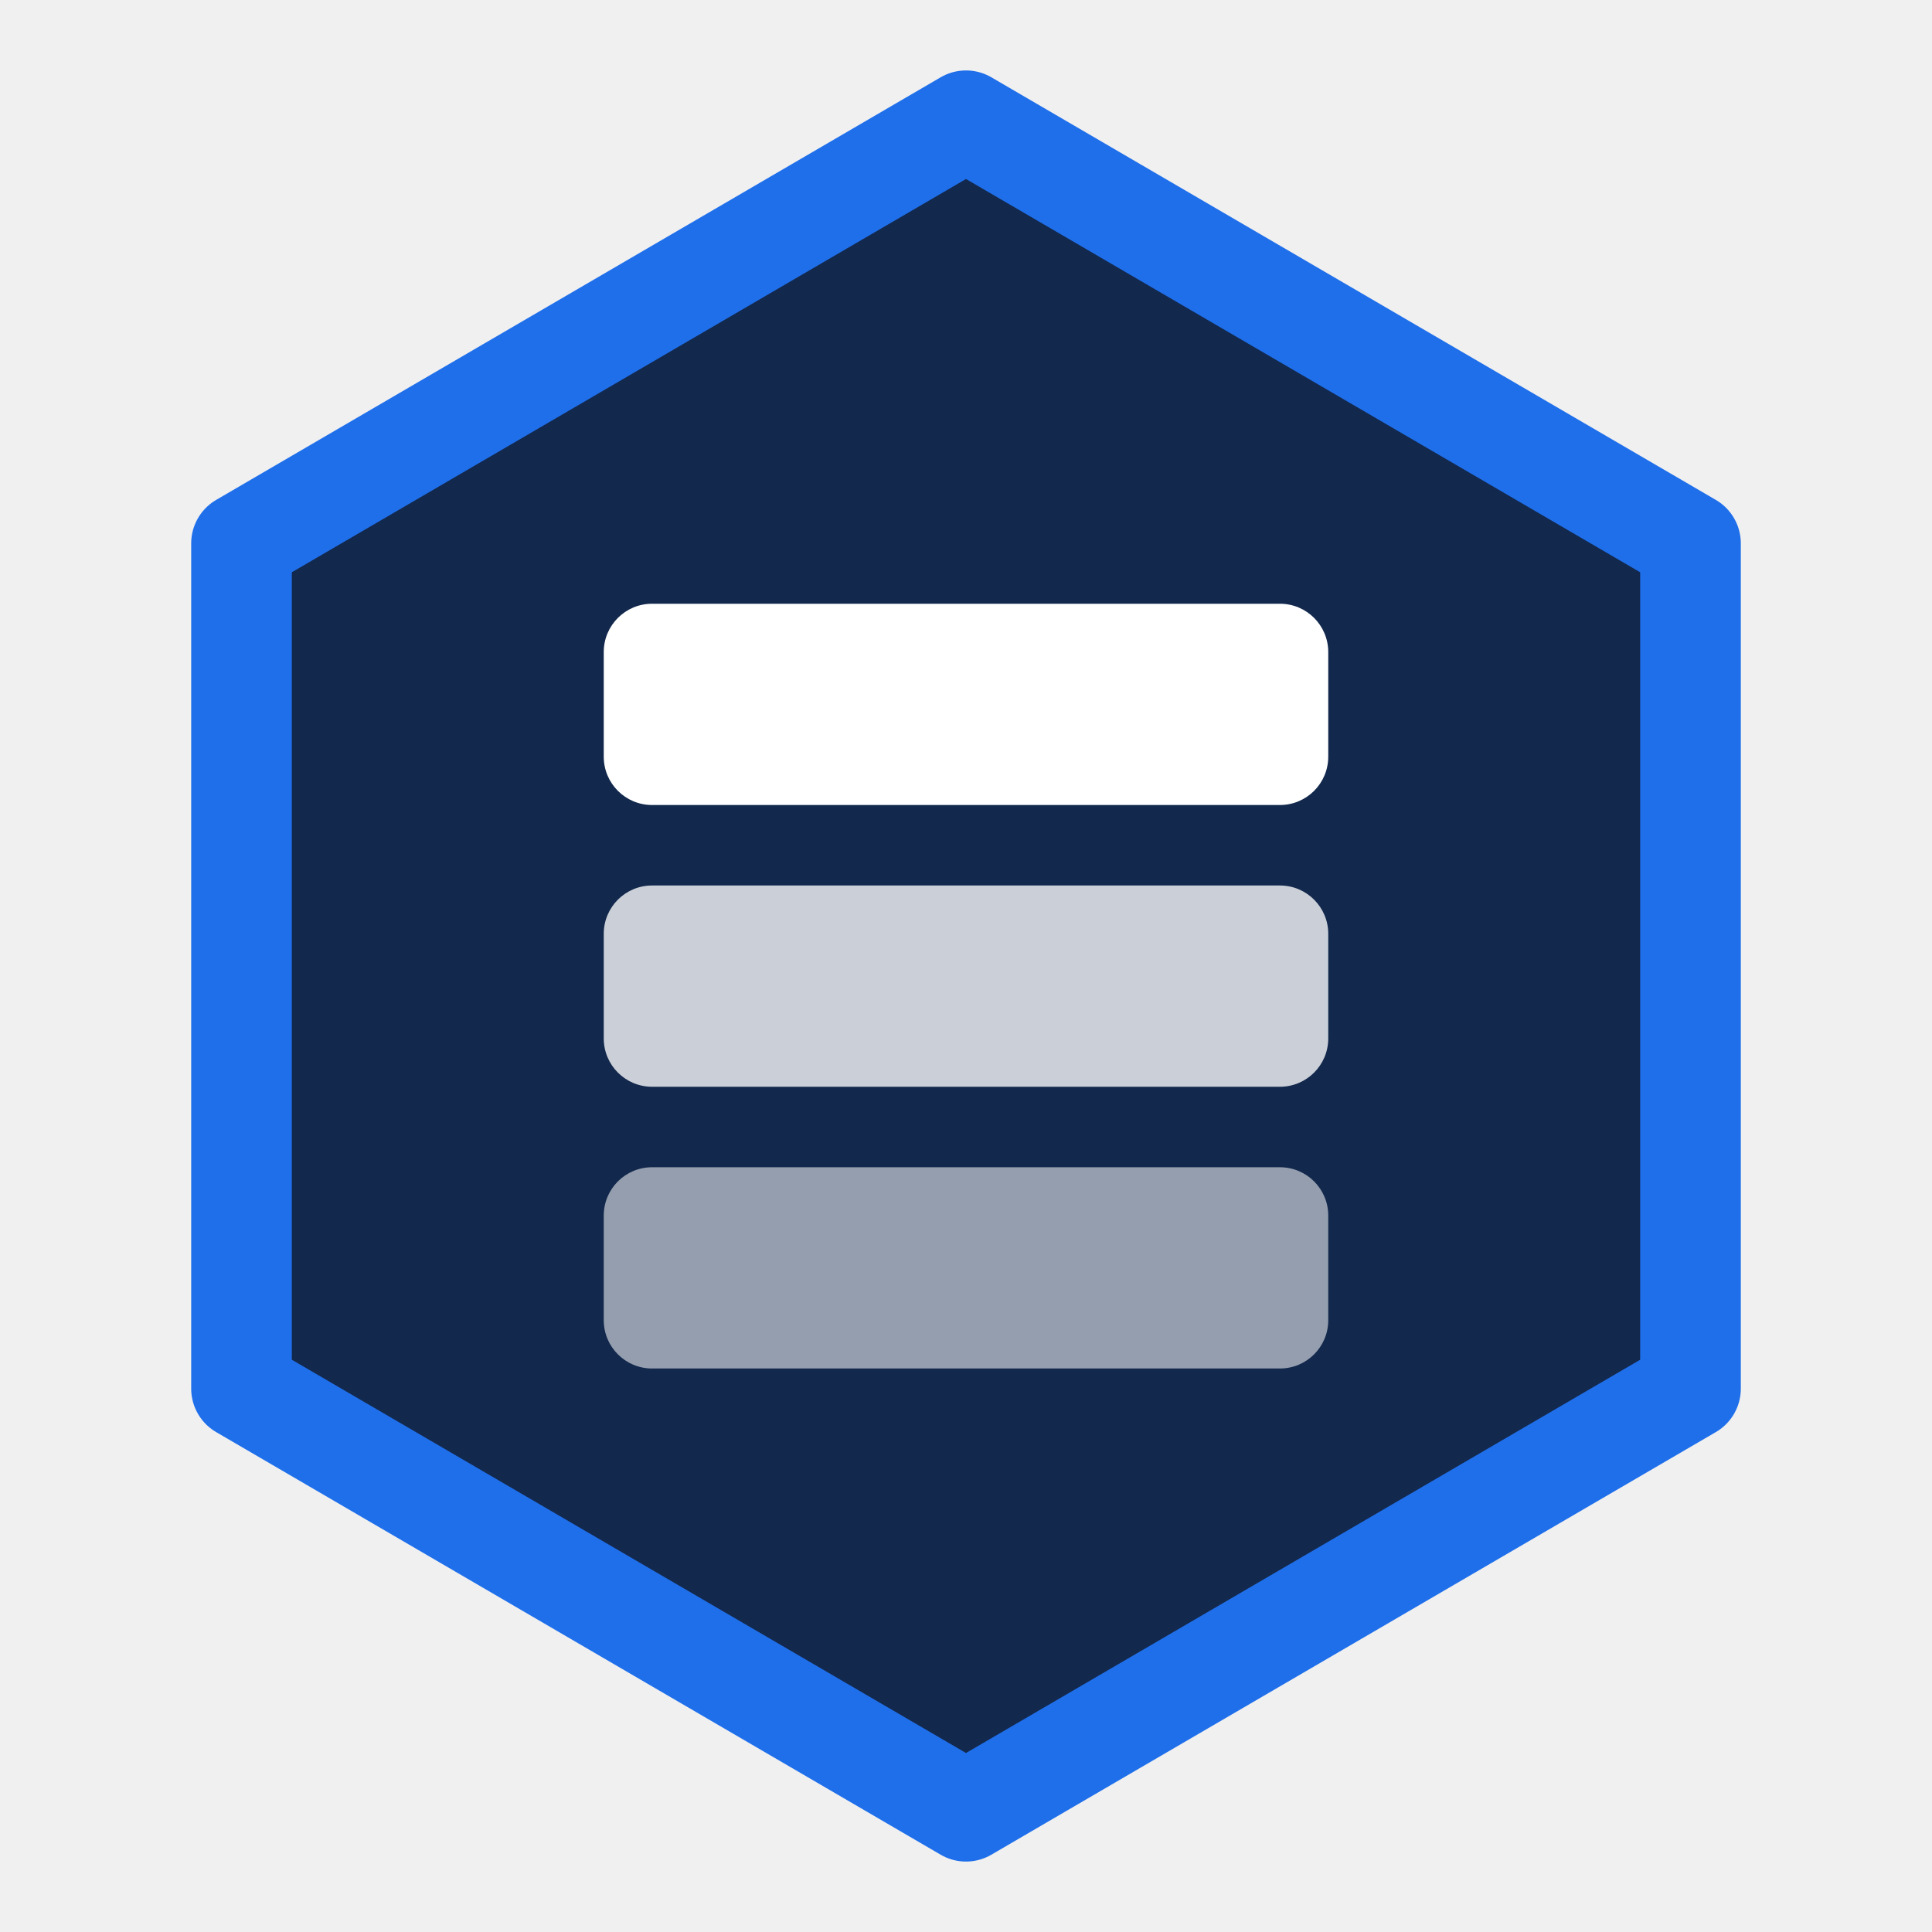
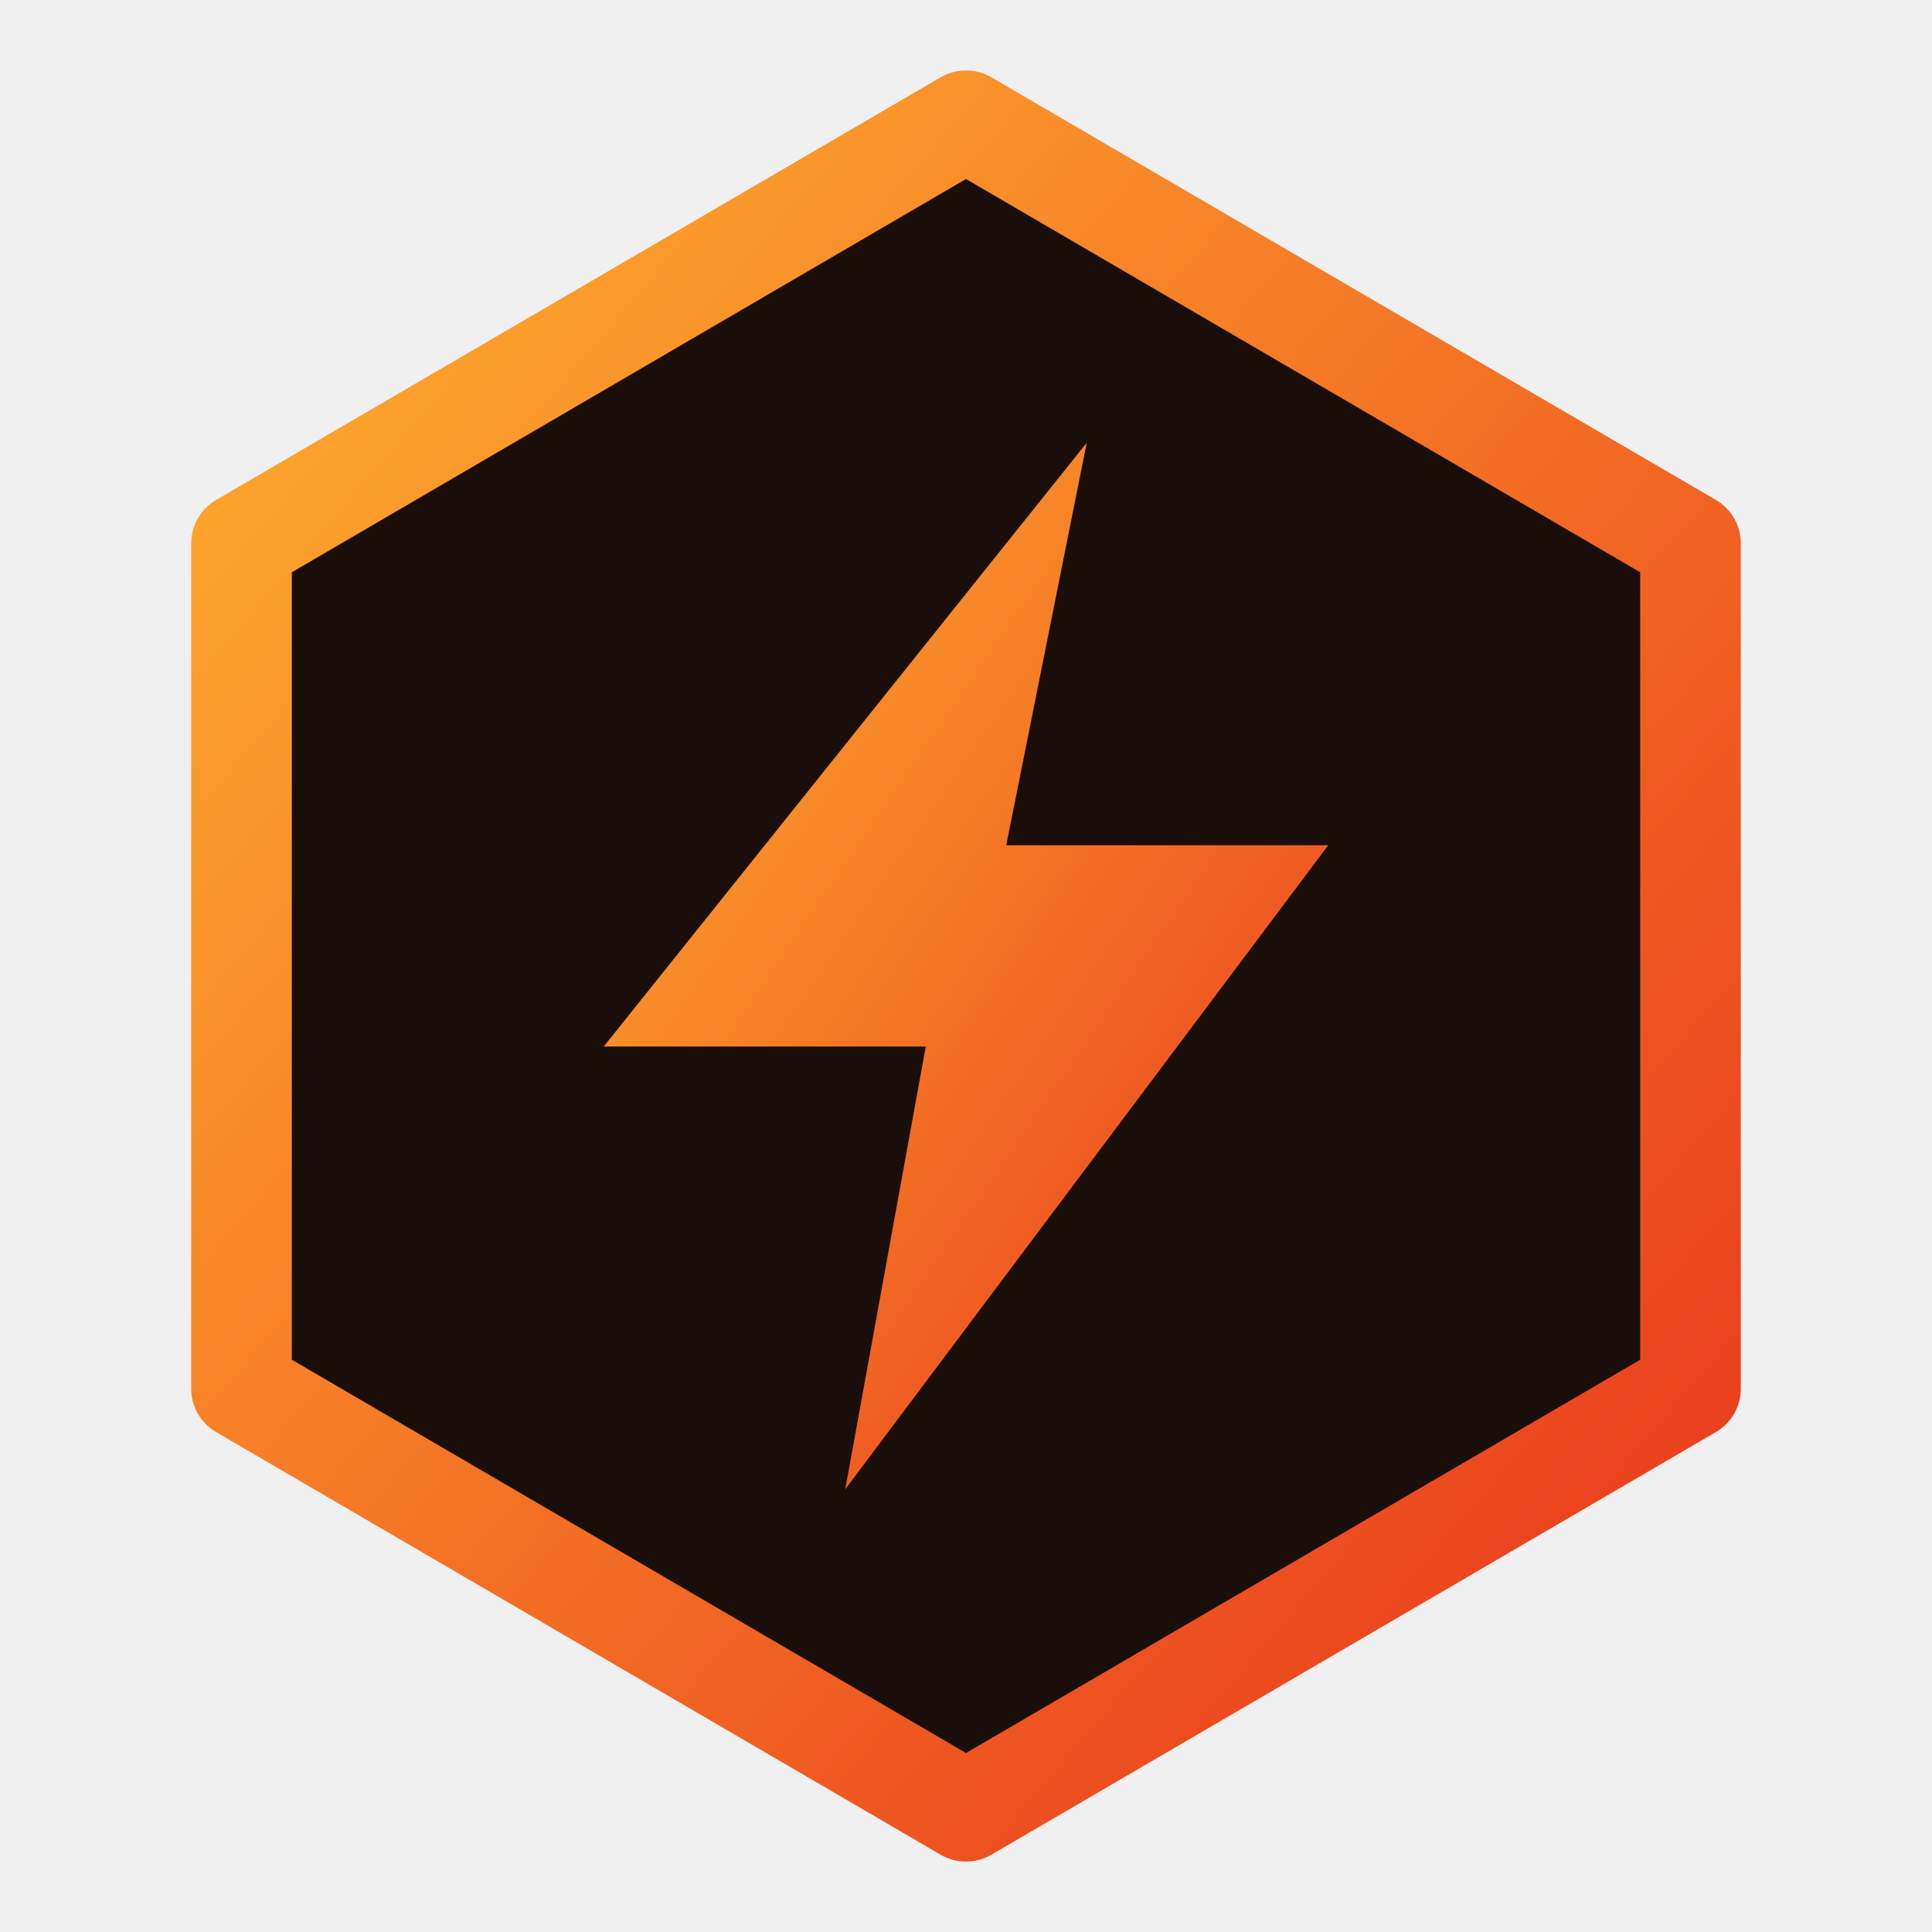
<svg xmlns="http://www.w3.org/2000/svg" viewBox="0 0 48 48" width="48" height="48">
-   <path d="M24 3l18 10.5v21L24 45 6 34.5v-21L24 3z" fill="#12284c" stroke="#1f6feb" stroke-width="2.5" stroke-linejoin="round" />
-   <rect x="15" y="15" width="18" height="5" rx="1.2" fill="#ffffff" />
-   <rect x="15" y="22" width="18" height="5" rx="1.2" fill="#ffffff" opacity=".78" />
-   <rect x="15" y="29" width="18" height="5" rx="1.2" fill="#ffffff" opacity=".55" />
+   <defs>
+     <linearGradient id="g" x1="0" y1="0" x2="1" y2="1">
+       <stop offset="0" stop-color="#ffb02e" />
+       <stop offset="1" stop-color="#e8341c" />
+     </linearGradient>
+   </defs>
+   <path d="M24 3l18 10.5v21L24 45 6 34.5v-21L24 3z" fill="#1a0e0b" stroke="url(#g)" stroke-width="2.5" stroke-linejoin="round" />
+   <path d="M27 11L15 26h8l-2 11 12-16h-8l2-10z" fill="url(#g)" stroke-linejoin="round" />
</svg>
